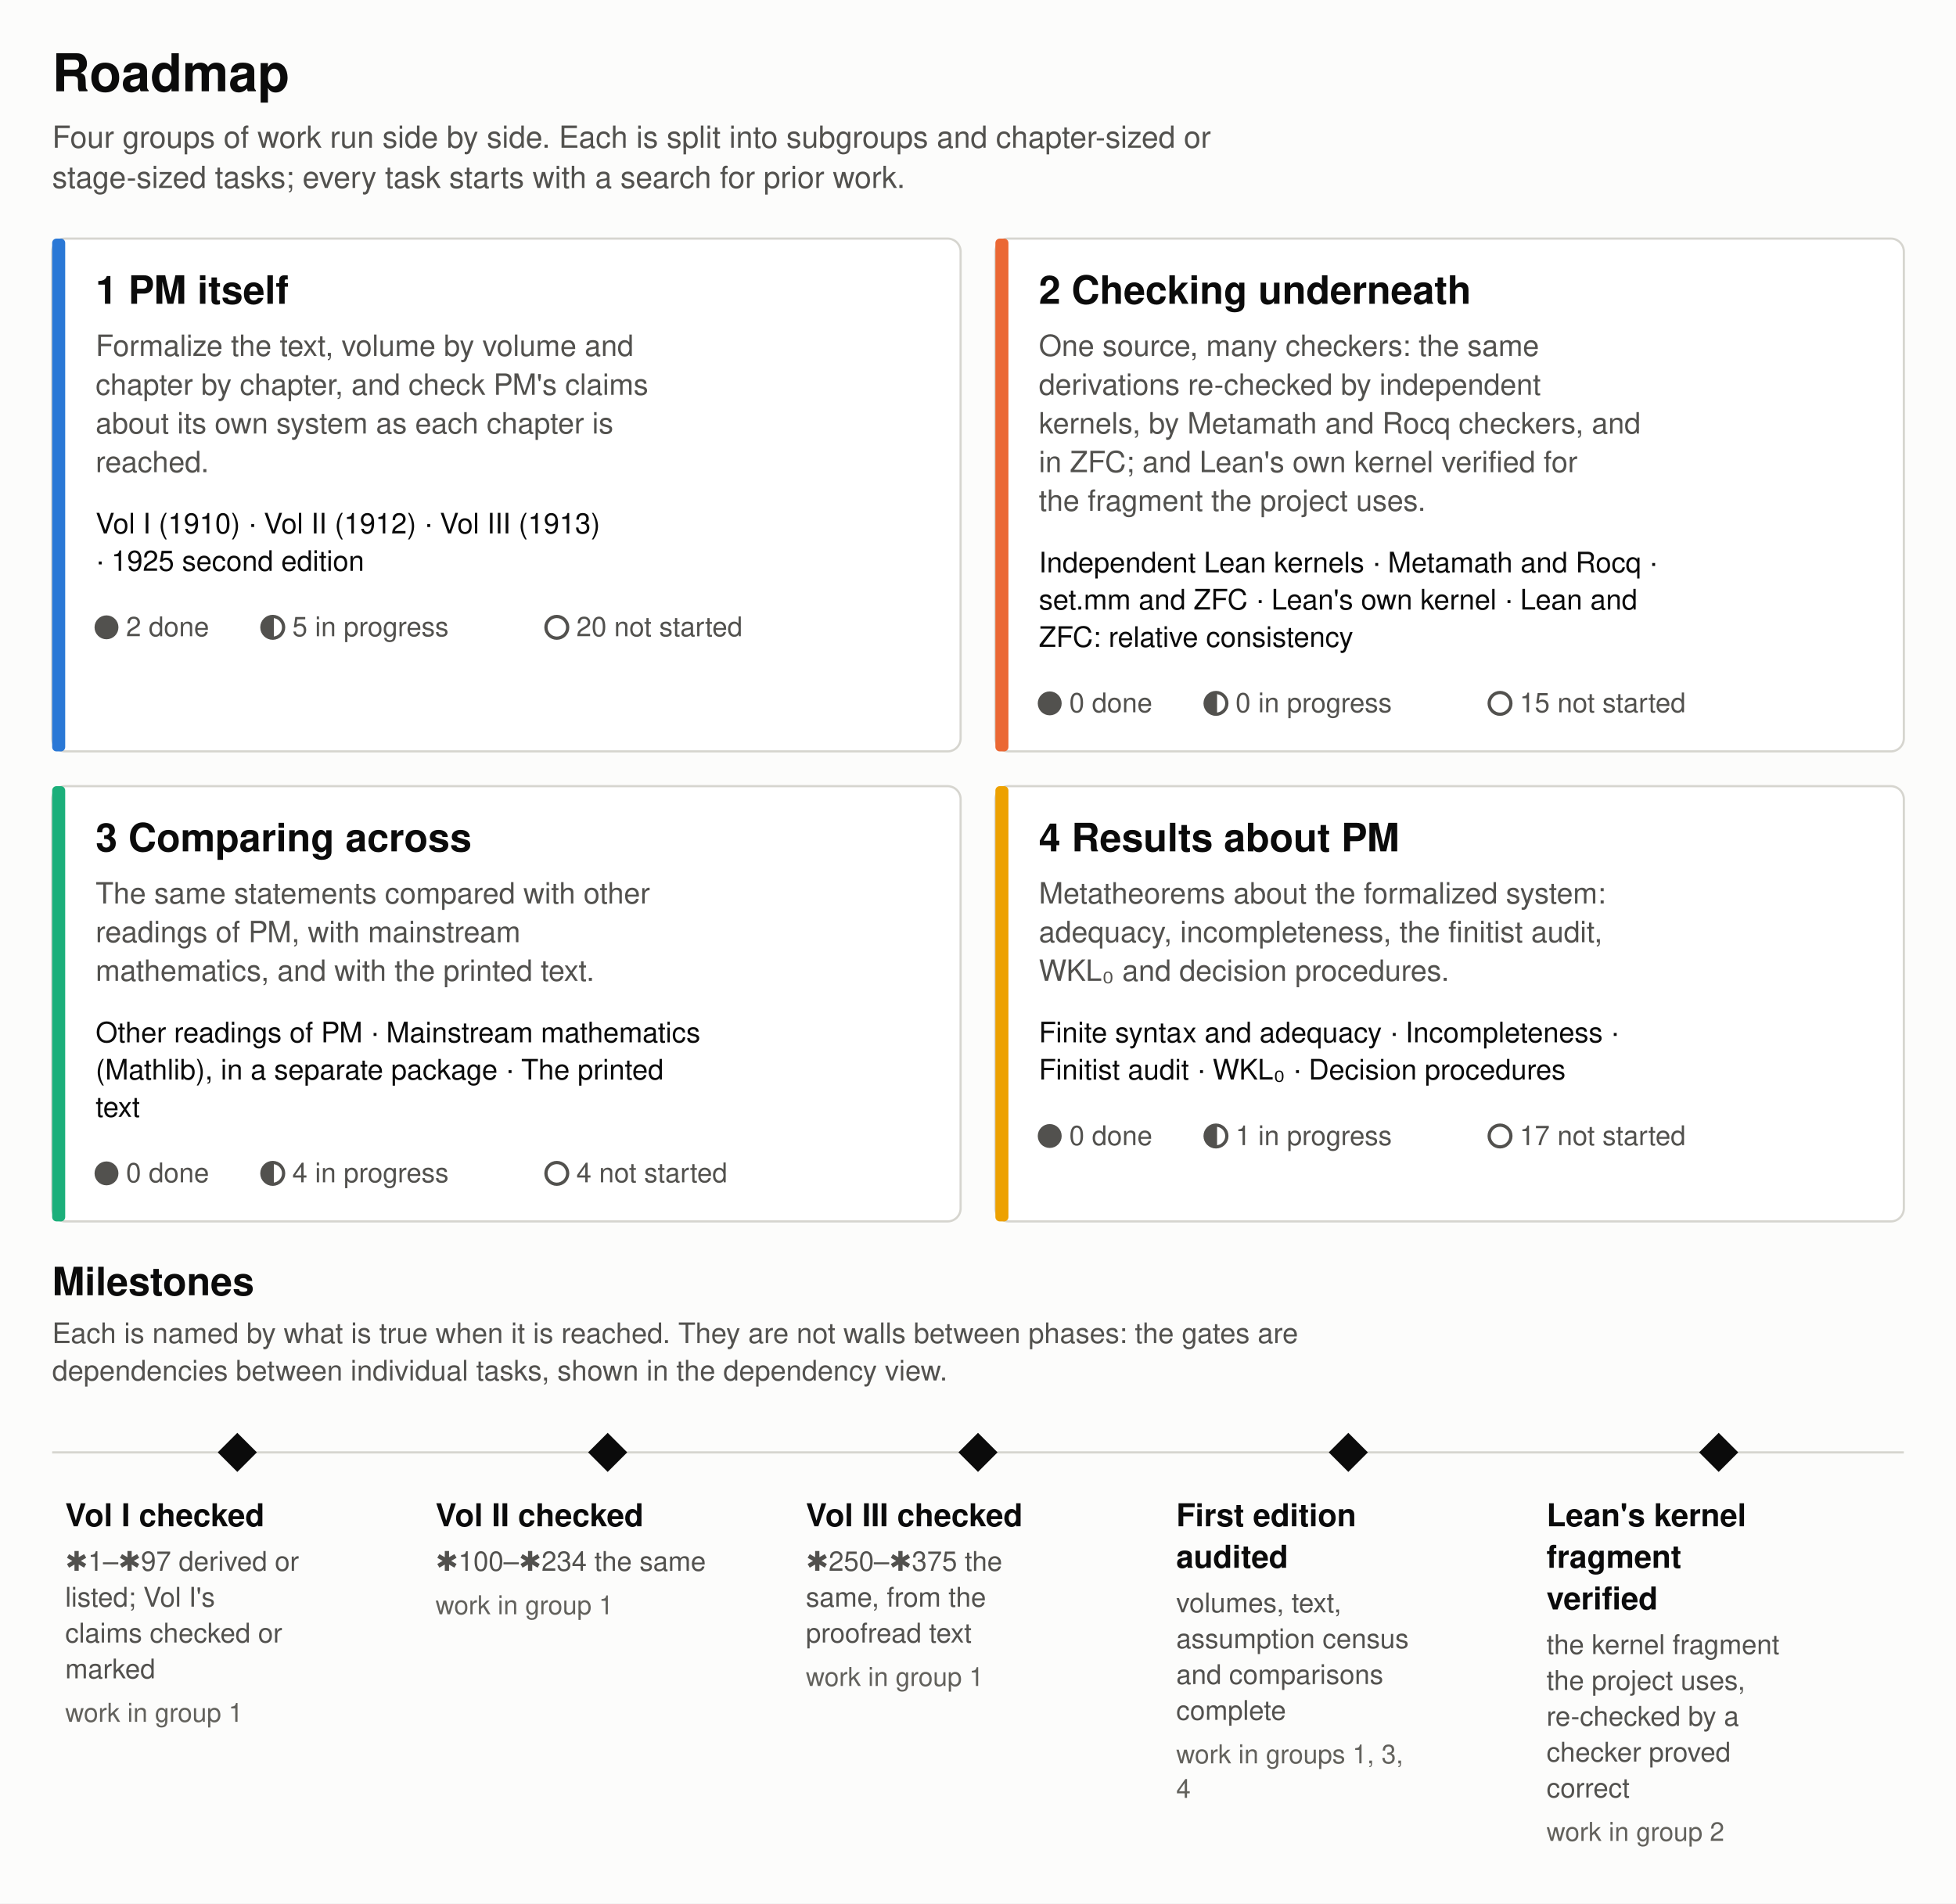
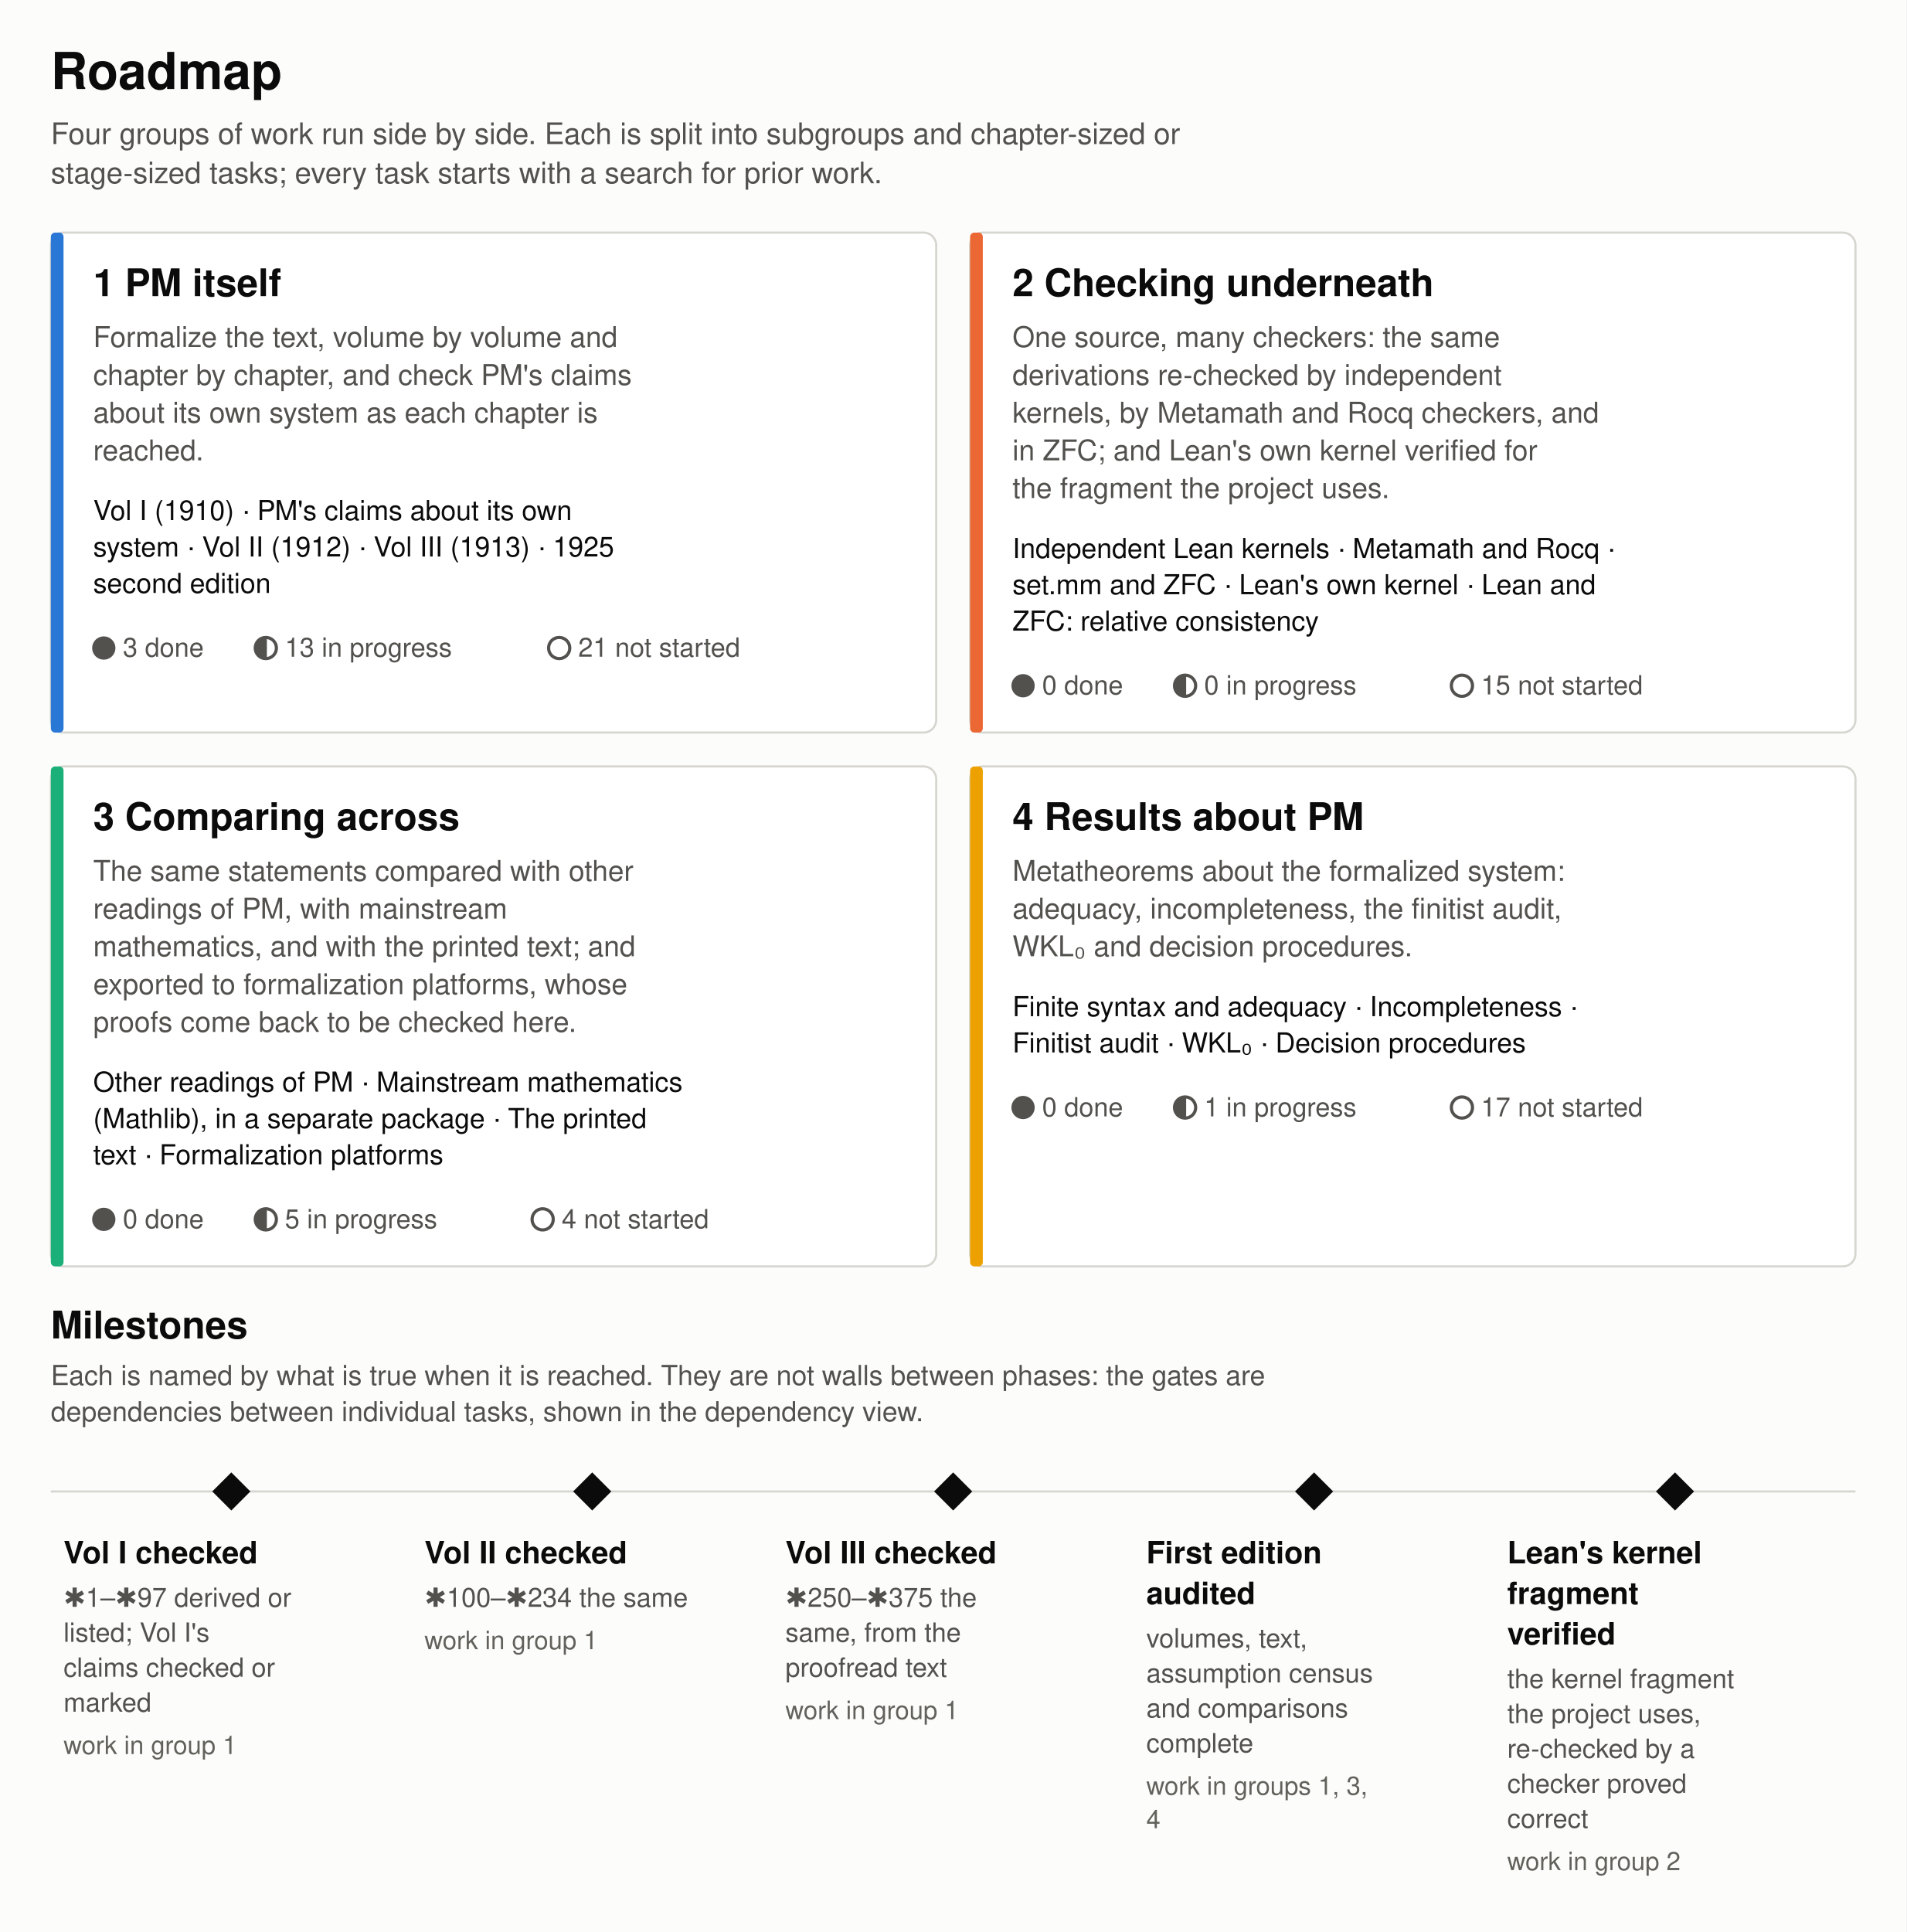
- <svg xmlns="http://www.w3.org/2000/svg" width="900" height="876" viewBox="0 0 900 876" role="img" aria-labelledby="title desc">
+ <svg xmlns="http://www.w3.org/2000/svg" width="900" height="912" viewBox="0 0 900 912" role="img" aria-labelledby="title desc">
  <style>
text{font-family:system-ui, -apple-system, 'Segoe UI', Helvetica, Arial, sans-serif}
.bg{fill:#fcfcfb}
.card{fill:#ffffff;stroke:#d6d5cf;stroke-width:1}
.band{fill:#f3f3f0}
.rule{stroke:#d6d5cf;stroke-width:1}
.t1{fill:#0b0b0b}
.t2{fill:#52514e}
.t3{fill:#62615c}
.st{fill:#52514e;stroke:#52514e}
.sto{fill:none;stroke:#52514e;stroke-width:1.5}
.edge{fill:none;stroke:#55544f;stroke-width:1.3}
.choice{fill:none;stroke:#8a5a00;stroke-width:1.5;stroke-dasharray:5 3}
.ah{fill:#55544f}
.ahc{fill:#8a5a00}
.ms{fill:#0b0b0b}
.g0{fill:#2a78d6}
.gs0{stroke:#2a78d6;stroke-width:2;fill:none}
.g1{fill:#eb6834}
.gs1{stroke:#eb6834;stroke-width:2;fill:none}
.g2{fill:#1baf7a}
.gs2{stroke:#1baf7a;stroke-width:2;fill:none}
.g3{fill:#eda100}
.gs3{stroke:#eda100;stroke-width:2;fill:none}
@media (prefers-color-scheme: dark) {
.bg{fill:#1a1a19}
.card{fill:#232322;stroke:#45443f;stroke-width:1}
.band{fill:#2b2b29}
.rule{stroke:#45443f;stroke-width:1}
.t1{fill:#ffffff}
.t2{fill:#c3c2b7}
.t3{fill:#b0afa5}
.st{fill:#c3c2b7;stroke:#c3c2b7}
.sto{fill:none;stroke:#c3c2b7;stroke-width:1.5}
.edge{fill:none;stroke:#b8b7ad;stroke-width:1.3}
.choice{fill:none;stroke:#e3b04b;stroke-width:1.5;stroke-dasharray:5 3}
.ah{fill:#b8b7ad}
.ahc{fill:#e3b04b}
.ms{fill:#ffffff}
.g0{fill:#3987e5}
.gs0{stroke:#3987e5;stroke-width:2;fill:none}
.g1{fill:#d95926}
.gs1{stroke:#d95926;stroke-width:2;fill:none}
.g2{fill:#199e70}
.gs2{stroke:#199e70;stroke-width:2;fill:none}
.g3{fill:#c98500}
.gs3{stroke:#c98500;stroke-width:2;fill:none}
}
</style>
  <defs>
    <marker id="ah" viewBox="0 0 10 10" refX="9" refY="5" markerWidth="7" markerHeight="7" orient="auto-start-reverse">
      <path d="M0,0 L10,5 L0,10 z" class="ah" />
    </marker>
    <marker id="ahc" viewBox="0 0 10 10" refX="9" refY="5" markerWidth="7" markerHeight="7" orient="auto-start-reverse">
      <path d="M0,0 L10,5 L0,10 z" class="ahc" />
    </marker>
  </defs>
-   <rect x="0" y="0" width="900" height="876" class="bg" />
+   <rect x="0" y="0" width="900" height="912" class="bg" />
  <rect x="24.0" y="109.8" width="418.0" height="236.0" rx="6" class="card" />
  <rect x="24.0" y="109.8" width="6.0" height="236.0" rx="2" class="g0" />
  <rect x="458.0" y="109.8" width="418.0" height="236.0" rx="6" class="card" />
  <rect x="458.0" y="109.8" width="6.0" height="236.0" rx="2" class="g1" />
-   <rect x="24.0" y="361.8" width="418.0" height="200.3" rx="6" class="card" />
-   <rect x="24.0" y="361.8" width="6.0" height="200.3" rx="2" class="g2" />
-   <rect x="458.0" y="361.8" width="418.0" height="200.3" rx="6" class="card" />
-   <rect x="458.0" y="361.8" width="6.0" height="200.3" rx="2" class="g3" />
-   <line x1="24" y1="668.4" x2="876" y2="668.4" class="rule" />
+   <rect x="24.0" y="361.8" width="418.0" height="236.0" rx="6" class="card" />
+   <rect x="24.0" y="361.8" width="6.0" height="236.0" rx="2" class="g2" />
+   <rect x="458.0" y="361.8" width="418.0" height="236.0" rx="6" class="card" />
+   <rect x="458.0" y="361.8" width="6.0" height="236.0" rx="2" class="g3" />
+   <line x1="24" y1="704.04" x2="876" y2="704.04" class="rule" />
  <text x="24.0" y="42.0" font-size="24" font-weight="700" class="t1">Roadmap</text>
  <text x="24.0" y="68.0" font-size="14" class="t2">Four groups of work run side by side. Each is split into subgroups and chapter-sized or</text>
  <text x="24.0" y="86.5" font-size="14" class="t2">stage-sized tasks; every task starts with a search for prior work.</text>
  <text x="44.0" y="139.8" font-size="18" font-weight="700" class="t1">1  PM itself</text>
  <text x="44.0" y="163.8" font-size="13.5" class="t2">Formalize the text, volume by volume and</text>
  <text x="44.0" y="181.7" font-size="13.5" class="t2">chapter by chapter, and check PM's claims</text>
  <text x="44.0" y="199.5" font-size="13.5" class="t2">about its own system as each chapter is</text>
  <text x="44.0" y="217.3" font-size="13.5" class="t2">reached.</text>
-   <text x="44.0" y="245.5" font-size="13" class="t1">Vol I (1910) · Vol II (1912) · Vol III (1913)</text>
-   <text x="44.0" y="262.7" font-size="13" class="t1">· 1925 second edition</text>
-   <circle cx="49.0" cy="288.7" r="5" class="st" />
-   <text x="58.0" y="292.8" font-size="12.5" class="t2">2 done</text>
-   <circle cx="125.5" cy="288.7" r="5" class="sto" />
-   <path d="M125.5,283.7 A5,5 0 0 0 125.5,293.7 Z" class="st" />
-   <text x="134.5" y="292.8" font-size="12.5" class="t2">5 in progress</text>
-   <circle cx="256.2" cy="288.7" r="5" class="sto" />
-   <text x="265.2" y="292.8" font-size="12.5" class="t2">20 not started</text>
+   <text x="44.0" y="245.5" font-size="13" class="t1">Vol I (1910) · PM's claims about its own</text>
+   <text x="44.0" y="262.7" font-size="13" class="t1">system · Vol II (1912) · Vol III (1913) · 1925</text>
+   <text x="44.0" y="279.9" font-size="13" class="t1">second edition</text>
+   <circle cx="49.0" cy="305.9" r="5" class="st" />
+   <text x="58.0" y="310.0" font-size="12.5" class="t2">3 done</text>
+   <circle cx="125.5" cy="305.9" r="5" class="sto" />
+   <path d="M125.5,300.9 A5,5 0 0 0 125.5,310.9 Z" class="st" />
+   <text x="134.5" y="310.0" font-size="12.5" class="t2">13 in progress</text>
+   <circle cx="264.0" cy="305.9" r="5" class="sto" />
+   <text x="273.0" y="310.0" font-size="12.5" class="t2">21 not started</text>
  <text x="478.0" y="139.8" font-size="18" font-weight="700" class="t1">2  Checking underneath</text>
  <text x="478.0" y="163.8" font-size="13.5" class="t2">One source, many checkers: the same</text>
  <text x="478.0" y="181.7" font-size="13.5" class="t2">derivations re-checked by independent</text>
  <text x="478.0" y="199.5" font-size="13.5" class="t2">kernels, by Metamath and Rocq checkers, and</text>
  <text x="478.0" y="217.3" font-size="13.5" class="t2">in ZFC; and Lean's own kernel verified for</text>
  <text x="478.0" y="235.1" font-size="13.5" class="t2">the fragment the project uses.</text>
  <text x="478.0" y="263.4" font-size="13" class="t1">Independent Lean kernels · Metamath and Rocq ·</text>
  <text x="478.0" y="280.5" font-size="13" class="t1">set.mm and ZFC · Lean's own kernel · Lean and</text>
  <text x="478.0" y="297.7" font-size="13" class="t1">ZFC: relative consistency</text>
  <circle cx="483.0" cy="323.7" r="5" class="st" />
  <text x="492.0" y="327.8" font-size="12.5" class="t2">0 done</text>
  <circle cx="559.5" cy="323.7" r="5" class="sto" />
  <path d="M559.5,318.7 A5,5 0 0 0 559.5,328.7 Z" class="st" />
  <text x="568.5" y="327.8" font-size="12.5" class="t2">0 in progress</text>
  <circle cx="690.2" cy="323.7" r="5" class="sto" />
  <text x="699.2" y="327.8" font-size="12.5" class="t2">15 not started</text>
  <text x="44.0" y="391.8" font-size="18" font-weight="700" class="t1">3  Comparing across</text>
  <text x="44.0" y="415.8" font-size="13.5" class="t2">The same statements compared with other</text>
  <text x="44.0" y="433.6" font-size="13.5" class="t2">readings of PM, with mainstream</text>
-   <text x="44.0" y="451.4" font-size="13.5" class="t2">mathematics, and with the printed text.</text>
-   <text x="44.0" y="479.7" font-size="13" class="t1">Other readings of PM · Mainstream mathematics</text>
-   <text x="44.0" y="496.8" font-size="13" class="t1">(Mathlib), in a separate package · The printed</text>
-   <text x="44.0" y="514.0" font-size="13" class="t1">text</text>
-   <circle cx="49.0" cy="540.0" r="5" class="st" />
-   <text x="58.0" y="544.1" font-size="12.5" class="t2">0 done</text>
-   <circle cx="125.5" cy="540.0" r="5" class="sto" />
-   <path d="M125.5,535.0 A5,5 0 0 0 125.5,545.0 Z" class="st" />
-   <text x="134.5" y="544.1" font-size="12.5" class="t2">4 in progress</text>
-   <circle cx="256.2" cy="540.0" r="5" class="sto" />
-   <text x="265.2" y="544.1" font-size="12.5" class="t2">4 not started</text>
+   <text x="44.0" y="451.4" font-size="13.5" class="t2">mathematics, and with the printed text; and</text>
+   <text x="44.0" y="469.3" font-size="13.5" class="t2">exported to formalization platforms, whose</text>
+   <text x="44.0" y="487.1" font-size="13.5" class="t2">proofs come back to be checked here.</text>
+   <text x="44.0" y="515.3" font-size="13" class="t1">Other readings of PM · Mainstream mathematics</text>
+   <text x="44.0" y="532.5" font-size="13" class="t1">(Mathlib), in a separate package · The printed</text>
+   <text x="44.0" y="549.6" font-size="13" class="t1">text · Formalization platforms</text>
+   <circle cx="49.0" cy="575.6" r="5" class="st" />
+   <text x="58.0" y="579.8" font-size="12.5" class="t2">0 done</text>
+   <circle cx="125.5" cy="575.6" r="5" class="sto" />
+   <path d="M125.5,570.6 A5,5 0 0 0 125.5,580.6 Z" class="st" />
+   <text x="134.5" y="579.8" font-size="12.5" class="t2">5 in progress</text>
+   <circle cx="256.2" cy="575.6" r="5" class="sto" />
+   <text x="265.2" y="579.8" font-size="12.5" class="t2">4 not started</text>
  <text x="478.0" y="391.8" font-size="18" font-weight="700" class="t1">4  Results about PM</text>
  <text x="478.0" y="415.8" font-size="13.5" class="t2">Metatheorems about the formalized system:</text>
  <text x="478.0" y="433.6" font-size="13.5" class="t2">adequacy, incompleteness, the finitist audit,</text>
  <text x="478.0" y="451.4" font-size="13.5" class="t2">WKL₀ and decision procedures.</text>
  <text x="478.0" y="479.7" font-size="13" class="t1">Finite syntax and adequacy · Incompleteness ·</text>
  <text x="478.0" y="496.8" font-size="13" class="t1">Finitist audit · WKL₀ · Decision procedures</text>
  <circle cx="483.0" cy="522.8" r="5" class="st" />
  <text x="492.0" y="527.0" font-size="12.5" class="t2">0 done</text>
  <circle cx="559.5" cy="522.8" r="5" class="sto" />
  <path d="M559.5,517.8 A5,5 0 0 0 559.5,527.8 Z" class="st" />
  <text x="568.5" y="527.0" font-size="12.5" class="t2">1 in progress</text>
  <circle cx="690.2" cy="522.8" r="5" class="sto" />
  <text x="699.2" y="527.0" font-size="12.5" class="t2">17 not started</text>
-   <text x="24.0" y="596.1" font-size="18" font-weight="700" class="t1">Milestones</text>
-   <text x="24.0" y="618.1" font-size="13" class="t2">Each is named by what is true when it is reached. They are not walls between phases: the gates are</text>
-   <text x="24.0" y="635.3" font-size="13" class="t2">dependencies between individual tasks, shown in the dependency view.</text>
-   <path d="M109.2,659.4 L118.2,668.4 L109.2,677.4 L100.2,668.4 Z" class="ms" />
-   <text x="30.0" y="702.4" font-size="14.5" font-weight="700" class="t1">Vol I checked</text>
-   <text x="30.0" y="722.9" font-size="12.5" class="t2">✱1–✱97 derived or</text>
-   <text x="30.0" y="739.4" font-size="12.5" class="t2">listed; Vol I's</text>
-   <text x="30.0" y="755.9" font-size="12.5" class="t2">claims checked or</text>
-   <text x="30.0" y="772.4" font-size="12.5" class="t2">marked</text>
-   <text x="30.0" y="792.4" font-size="12" class="t3">work in group 1</text>
-   <path d="M279.6,659.4 L288.6,668.4 L279.6,677.4 L270.6,668.4 Z" class="ms" />
-   <text x="200.4" y="702.4" font-size="14.5" font-weight="700" class="t1">Vol II checked</text>
-   <text x="200.4" y="722.9" font-size="12.5" class="t2">✱100–✱234 the same</text>
-   <text x="200.4" y="742.9" font-size="12" class="t3">work in group 1</text>
-   <path d="M450.0,659.4 L459.0,668.4 L450.0,677.4 L441.0,668.4 Z" class="ms" />
-   <text x="370.8" y="702.4" font-size="14.5" font-weight="700" class="t1">Vol III checked</text>
-   <text x="370.8" y="722.9" font-size="12.5" class="t2">✱250–✱375 the</text>
-   <text x="370.8" y="739.4" font-size="12.5" class="t2">same, from the</text>
-   <text x="370.8" y="755.9" font-size="12.5" class="t2">proofread text</text>
-   <text x="370.8" y="775.9" font-size="12" class="t3">work in group 1</text>
-   <path d="M620.4,659.4 L629.4,668.4 L620.4,677.4 L611.4,668.4 Z" class="ms" />
-   <text x="541.2" y="702.4" font-size="14.5" font-weight="700" class="t1">First edition</text>
-   <text x="541.2" y="721.5" font-size="14.5" font-weight="700" class="t1">audited</text>
-   <text x="541.2" y="742.0" font-size="12.5" class="t2">volumes, text,</text>
-   <text x="541.2" y="758.5" font-size="12.5" class="t2">assumption census</text>
-   <text x="541.2" y="775.0" font-size="12.5" class="t2">and comparisons</text>
-   <text x="541.2" y="791.5" font-size="12.5" class="t2">complete</text>
-   <text x="541.2" y="811.5" font-size="12" class="t3">work in groups 1, 3,</text>
-   <text x="541.2" y="827.4" font-size="12" class="t3">4</text>
-   <path d="M790.8,659.4 L799.8,668.4 L790.8,677.4 L781.8,668.4 Z" class="ms" />
-   <text x="711.6" y="702.4" font-size="14.5" font-weight="700" class="t1">Lean's kernel</text>
-   <text x="711.6" y="721.5" font-size="14.5" font-weight="700" class="t1">fragment</text>
-   <text x="711.6" y="740.7" font-size="14.5" font-weight="700" class="t1">verified</text>
-   <text x="711.6" y="761.2" font-size="12.5" class="t2">the kernel fragment</text>
-   <text x="711.6" y="777.7" font-size="12.5" class="t2">the project uses,</text>
-   <text x="711.6" y="794.2" font-size="12.5" class="t2">re-checked by a</text>
-   <text x="711.6" y="810.7" font-size="12.5" class="t2">checker proved</text>
-   <text x="711.6" y="827.2" font-size="12.5" class="t2">correct</text>
-   <text x="711.6" y="847.2" font-size="12" class="t3">work in group 2</text>
+   <text x="24.0" y="631.8" font-size="18" font-weight="700" class="t1">Milestones</text>
+   <text x="24.0" y="653.8" font-size="13" class="t2">Each is named by what is true when it is reached. They are not walls between phases: the gates are</text>
+   <text x="24.0" y="670.9" font-size="13" class="t2">dependencies between individual tasks, shown in the dependency view.</text>
+   <path d="M109.2,695.04 L118.2,704.04 L109.2,713.04 L100.2,704.04 Z" class="ms" />
+   <text x="30.0" y="738.0" font-size="14.5" font-weight="700" class="t1">Vol I checked</text>
+   <text x="30.0" y="758.5" font-size="12.5" class="t2">✱1–✱97 derived or</text>
+   <text x="30.0" y="775.0" font-size="12.5" class="t2">listed; Vol I's</text>
+   <text x="30.0" y="791.5" font-size="12.5" class="t2">claims checked or</text>
+   <text x="30.0" y="808.0" font-size="12.5" class="t2">marked</text>
+   <text x="30.0" y="828.0" font-size="12" class="t3">work in group 1</text>
+   <path d="M279.6,695.04 L288.6,704.04 L279.6,713.04 L270.6,704.04 Z" class="ms" />
+   <text x="200.4" y="738.0" font-size="14.5" font-weight="700" class="t1">Vol II checked</text>
+   <text x="200.4" y="758.5" font-size="12.5" class="t2">✱100–✱234 the same</text>
+   <text x="200.4" y="778.5" font-size="12" class="t3">work in group 1</text>
+   <path d="M450.0,695.04 L459.0,704.04 L450.0,713.04 L441.0,704.04 Z" class="ms" />
+   <text x="370.8" y="738.0" font-size="14.5" font-weight="700" class="t1">Vol III checked</text>
+   <text x="370.8" y="758.5" font-size="12.5" class="t2">✱250–✱375 the</text>
+   <text x="370.8" y="775.0" font-size="12.5" class="t2">same, from the</text>
+   <text x="370.8" y="791.5" font-size="12.5" class="t2">proofread text</text>
+   <text x="370.8" y="811.5" font-size="12" class="t3">work in group 1</text>
+   <path d="M620.4,695.04 L629.4,704.04 L620.4,713.04 L611.4,704.04 Z" class="ms" />
+   <text x="541.2" y="738.0" font-size="14.5" font-weight="700" class="t1">First edition</text>
+   <text x="541.2" y="757.2" font-size="14.5" font-weight="700" class="t1">audited</text>
+   <text x="541.2" y="777.7" font-size="12.5" class="t2">volumes, text,</text>
+   <text x="541.2" y="794.2" font-size="12.5" class="t2">assumption census</text>
+   <text x="541.2" y="810.7" font-size="12.5" class="t2">and comparisons</text>
+   <text x="541.2" y="827.2" font-size="12.5" class="t2">complete</text>
+   <text x="541.2" y="847.2" font-size="12" class="t3">work in groups 1, 3,</text>
+   <text x="541.2" y="863.0" font-size="12" class="t3">4</text>
+   <path d="M790.8,695.04 L799.8,704.04 L790.8,713.04 L781.8,704.04 Z" class="ms" />
+   <text x="711.6" y="738.0" font-size="14.5" font-weight="700" class="t1">Lean's kernel</text>
+   <text x="711.6" y="757.2" font-size="14.5" font-weight="700" class="t1">fragment</text>
+   <text x="711.6" y="776.3" font-size="14.5" font-weight="700" class="t1">verified</text>
+   <text x="711.6" y="796.8" font-size="12.5" class="t2">the kernel fragment</text>
+   <text x="711.6" y="813.3" font-size="12.5" class="t2">the project uses,</text>
+   <text x="711.6" y="829.8" font-size="12.5" class="t2">re-checked by a</text>
+   <text x="711.6" y="846.3" font-size="12.5" class="t2">checker proved</text>
+   <text x="711.6" y="862.8" font-size="12.5" class="t2">correct</text>
+   <text x="711.6" y="882.8" font-size="12" class="t3">work in group 2</text>
</svg>
